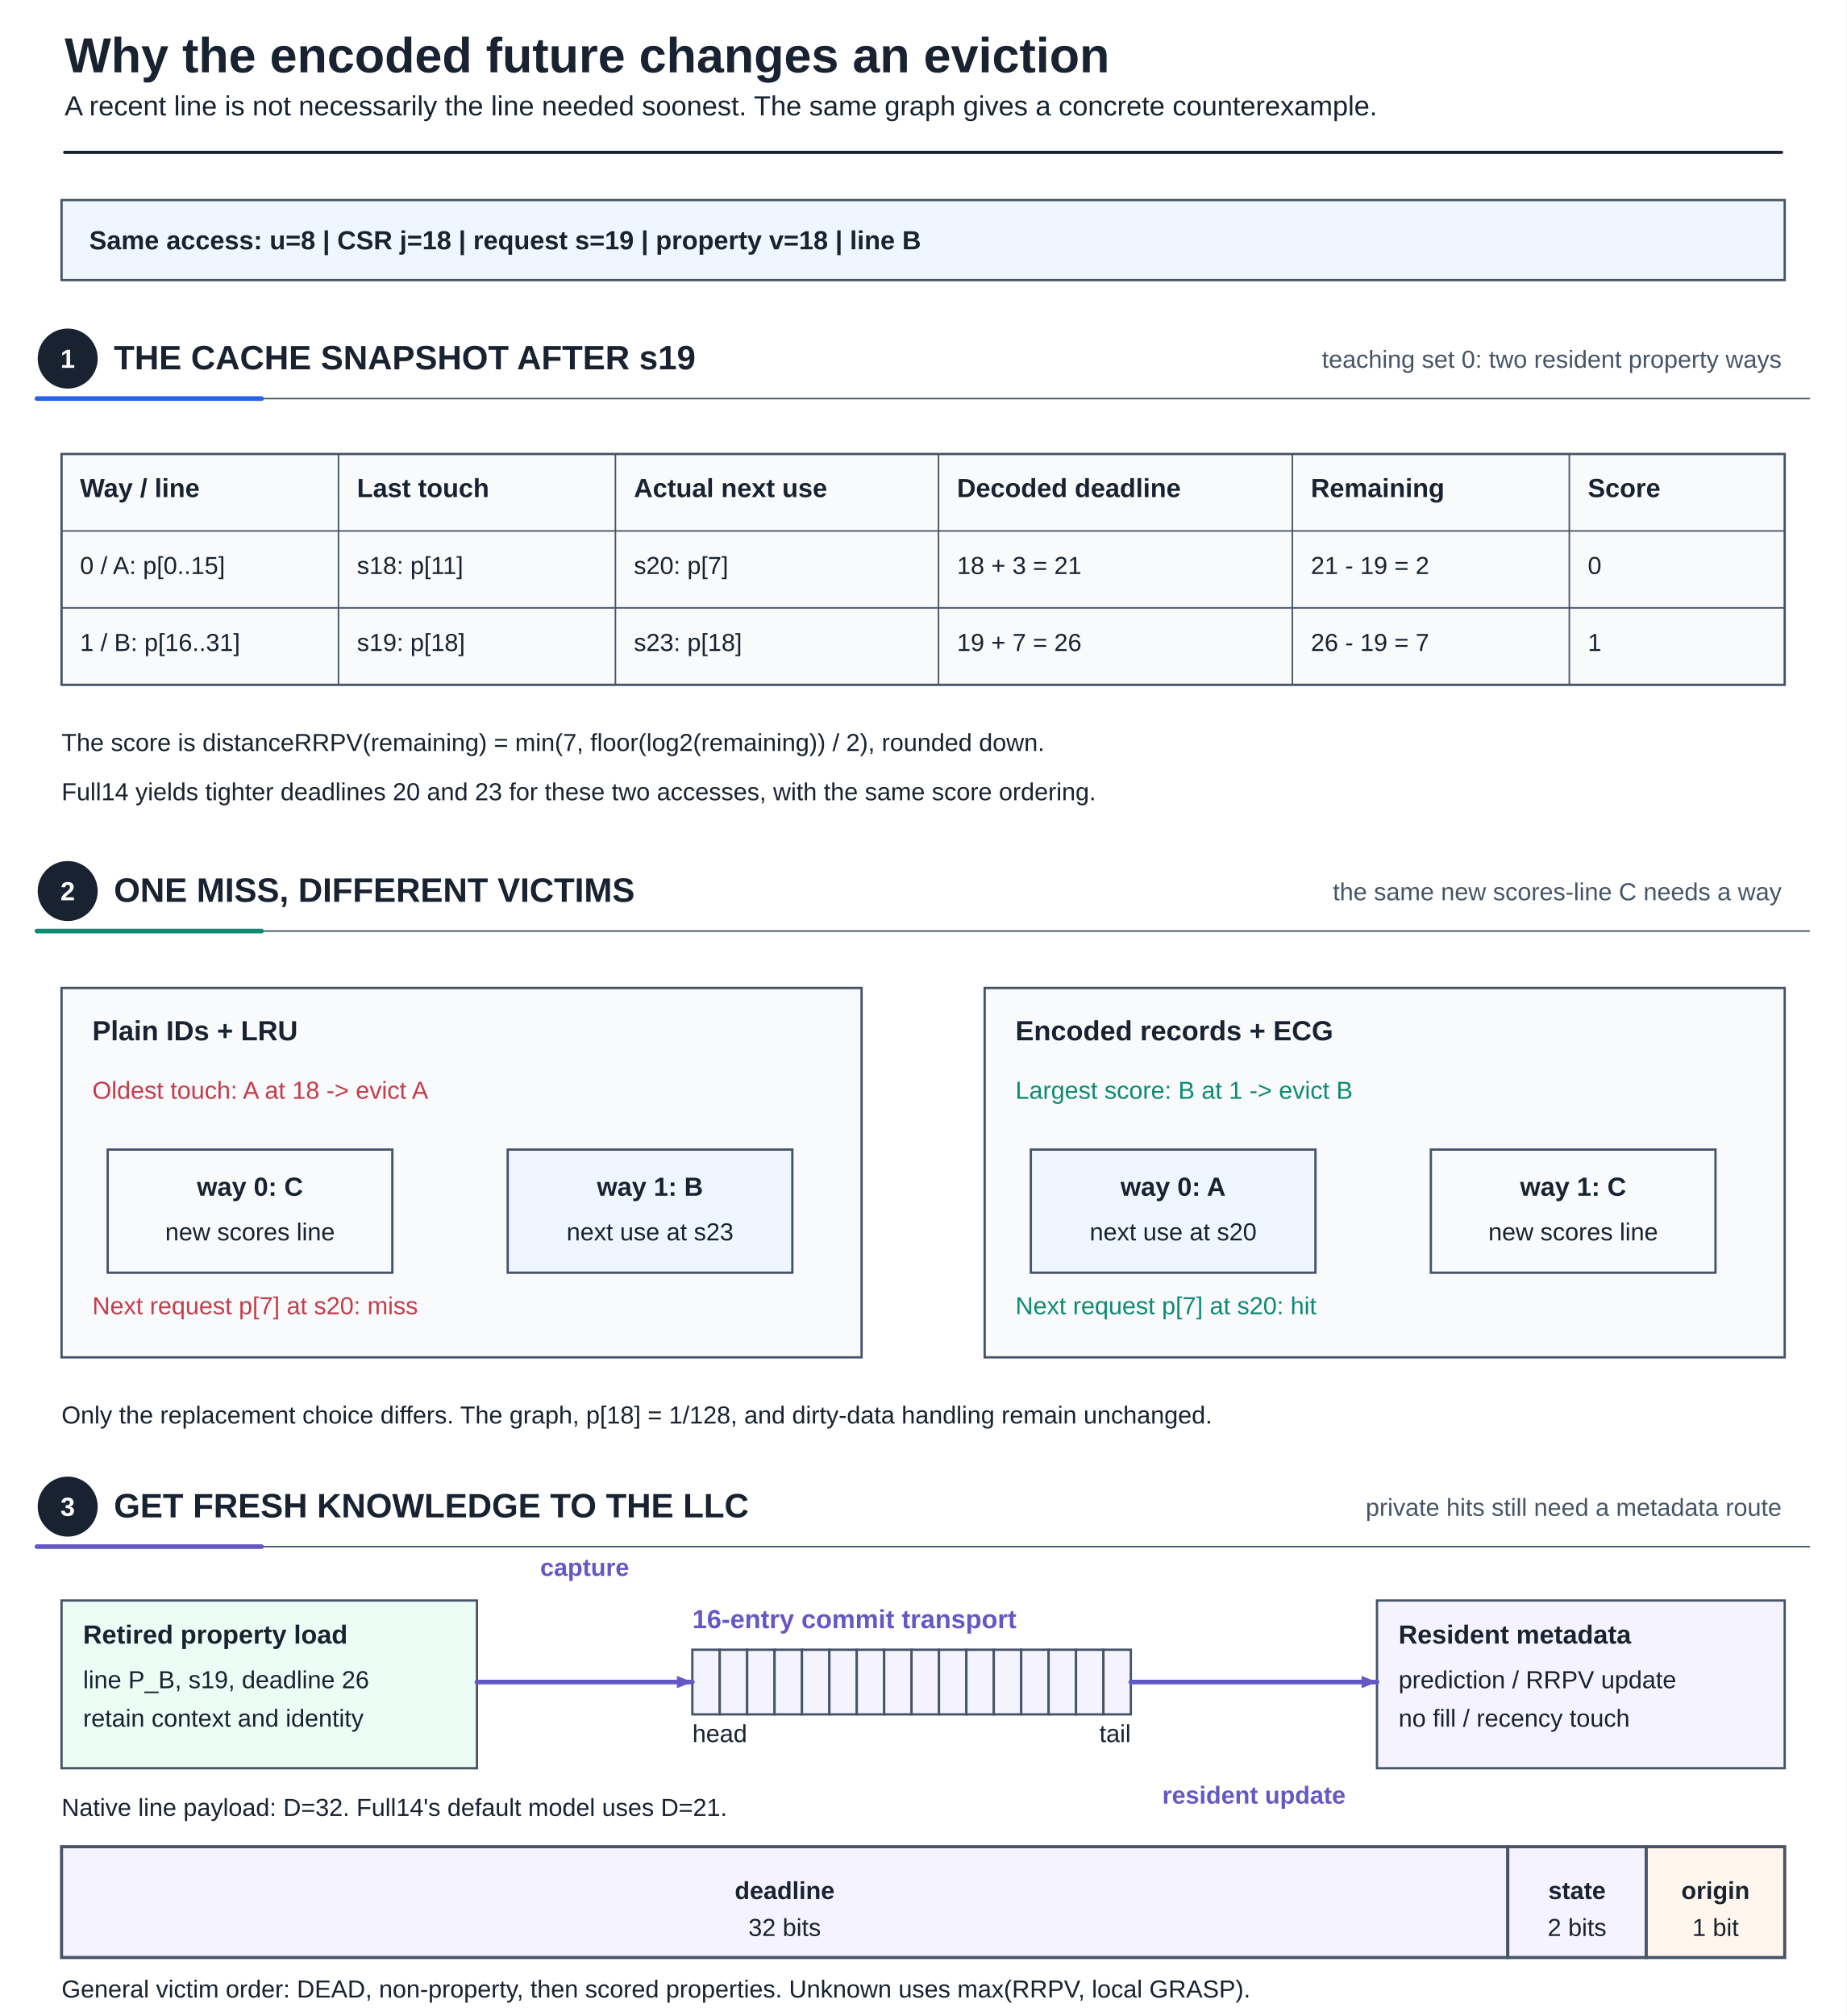
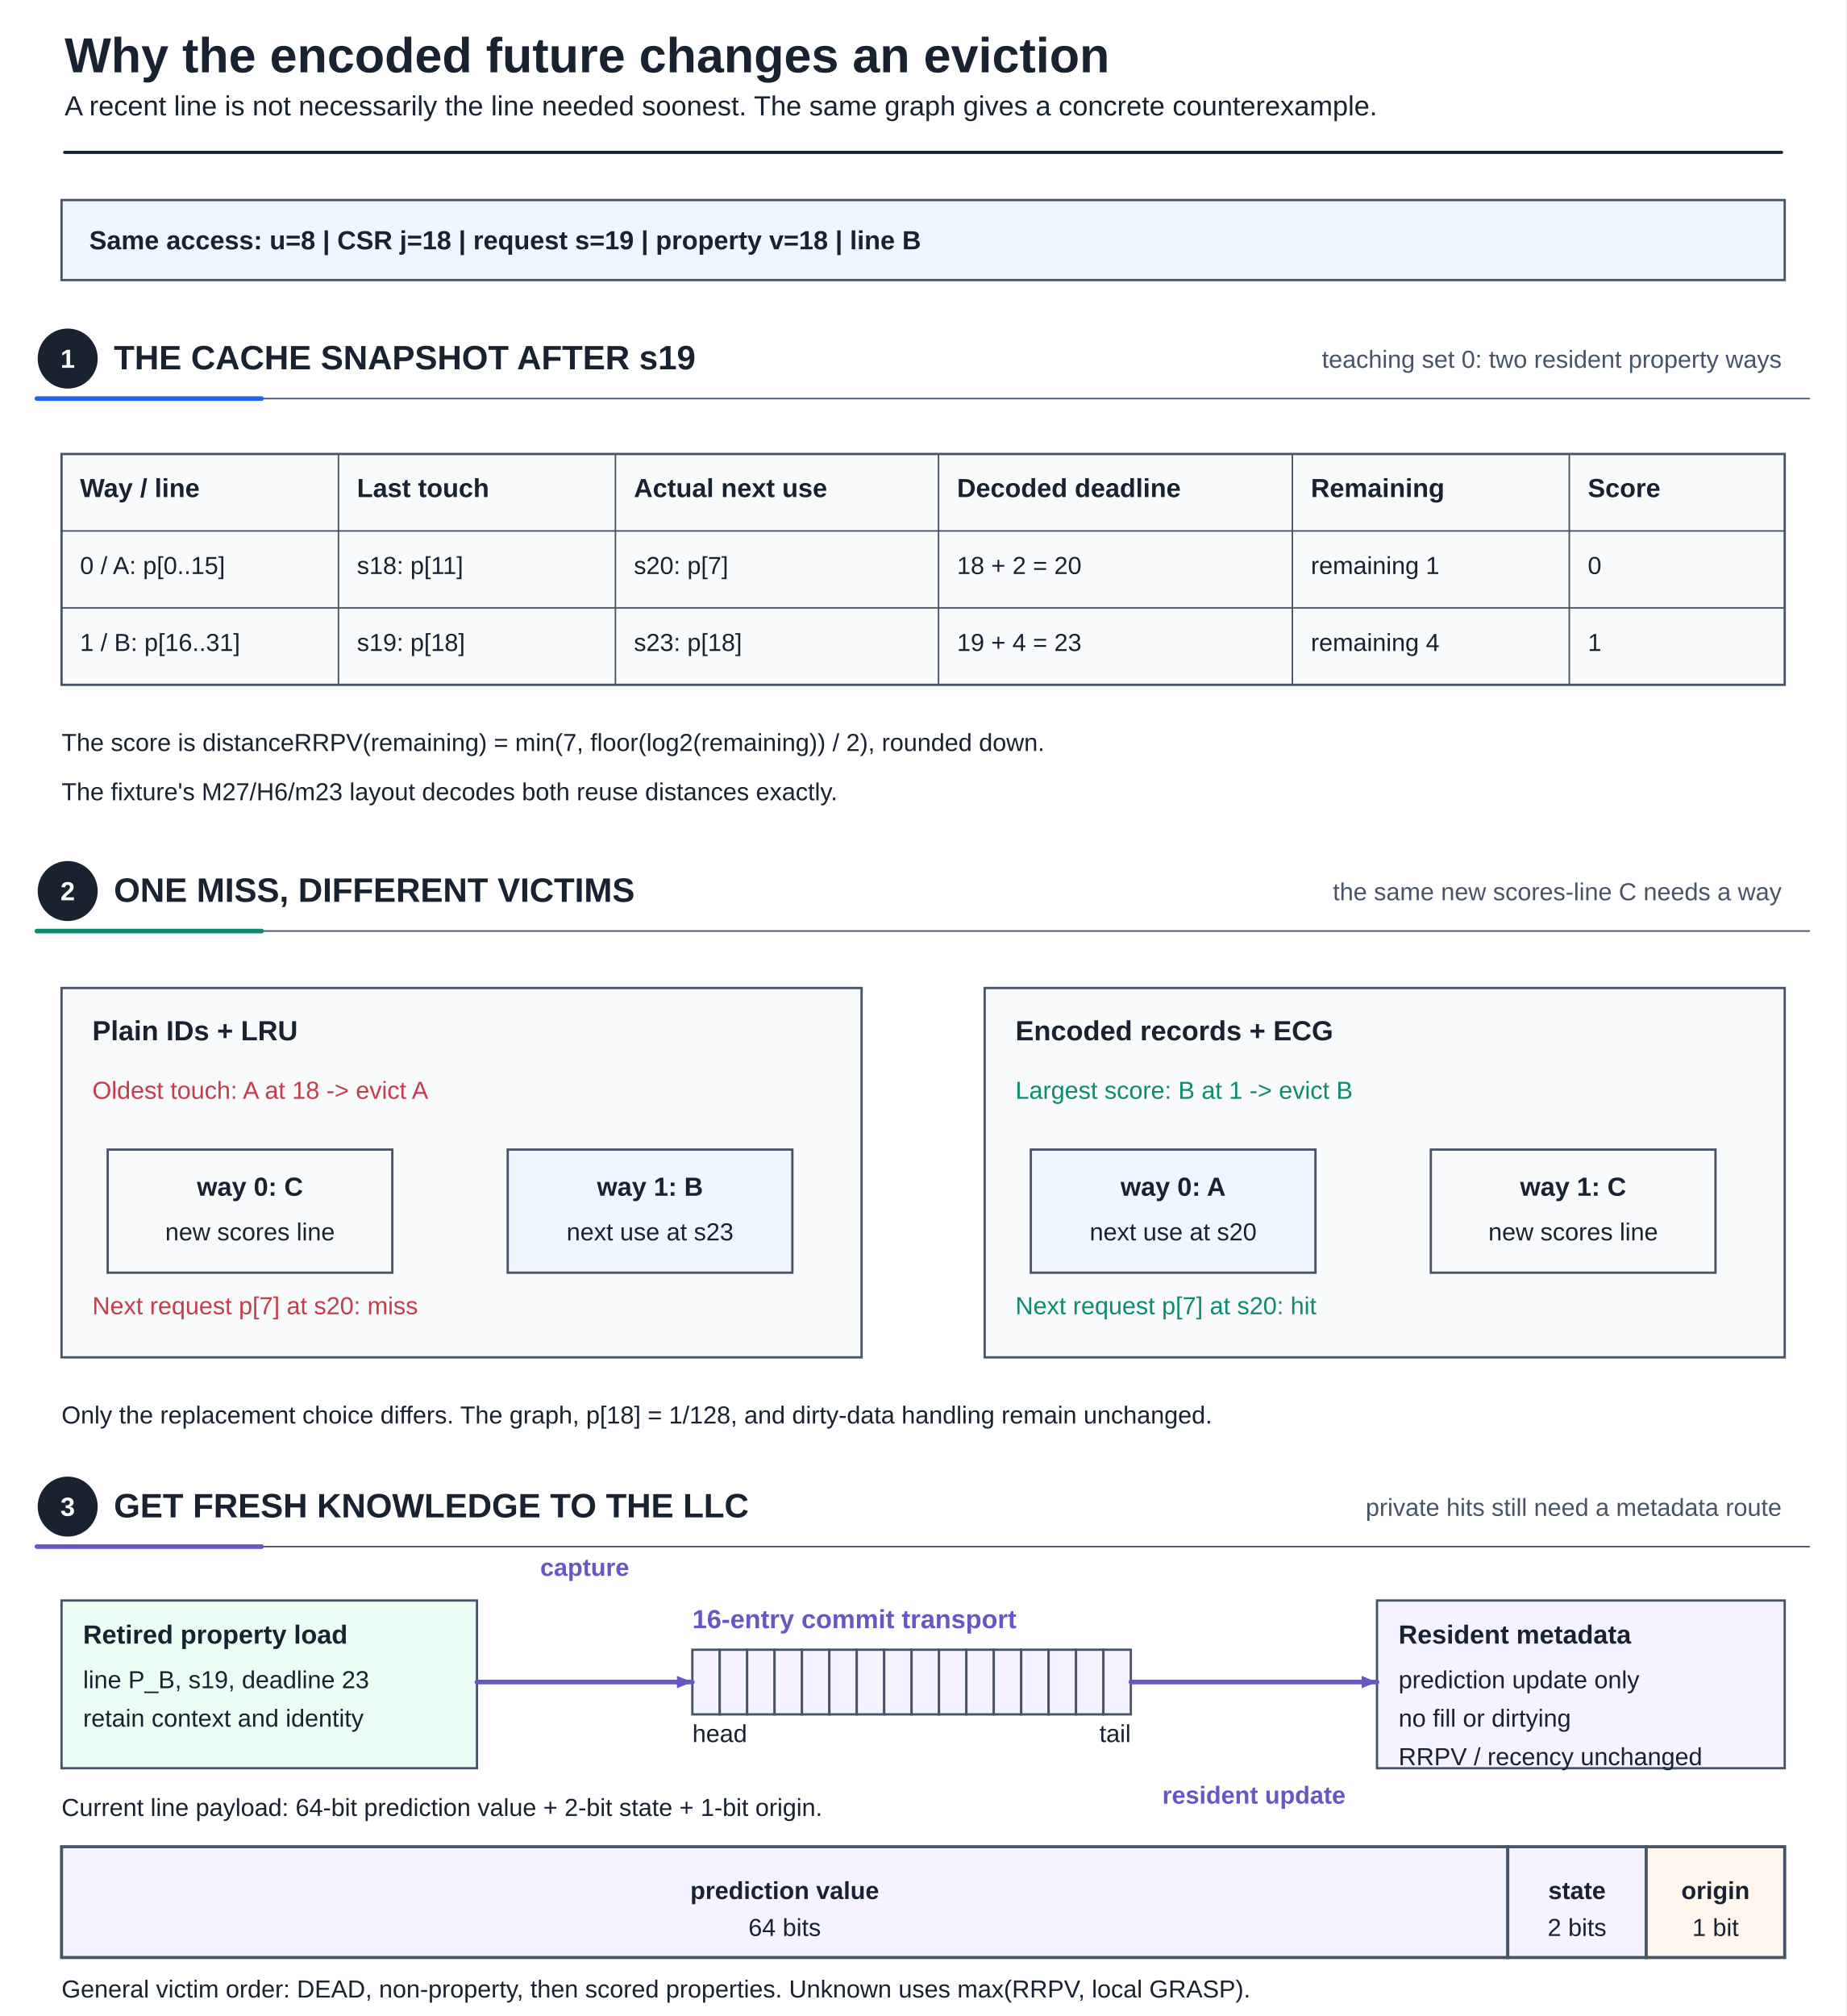
<svg xmlns="http://www.w3.org/2000/svg" width="1200" height="1310" viewBox="0 0 1200 1310" role="img" aria-labelledby="title desc" fill="#182230" data-figure-schema="ecg-public/v1">
  <defs>
    <marker id="arrow-blue" viewBox="0 0 10 8" markerWidth="11" markerHeight="8" refX="10" refY="4" orient="auto" markerUnits="userSpaceOnUse">
      <path d="M0 0 L10 4 L0 8 Z" fill="#2563EB" />
    </marker>
    <marker id="arrow-green" viewBox="0 0 10 8" markerWidth="11" markerHeight="8" refX="10" refY="4" orient="auto" markerUnits="userSpaceOnUse">
      <path d="M0 0 L10 4 L0 8 Z" fill="#0F8A72" />
    </marker>
    <marker id="arrow-amber" viewBox="0 0 10 8" markerWidth="11" markerHeight="8" refX="10" refY="4" orient="auto" markerUnits="userSpaceOnUse">
      <path d="M0 0 L10 4 L0 8 Z" fill="#C56A13" />
    </marker>
    <marker id="arrow-red" viewBox="0 0 10 8" markerWidth="11" markerHeight="8" refX="10" refY="4" orient="auto" markerUnits="userSpaceOnUse">
      <path d="M0 0 L10 4 L0 8 Z" fill="#C63C4A" />
    </marker>
    <marker id="arrow-purple" viewBox="0 0 10 8" markerWidth="11" markerHeight="8" refX="10" refY="4" orient="auto" markerUnits="userSpaceOnUse">
      <path d="M0 0 L10 4 L0 8 Z" fill="#6558C5" />
    </marker>
    <marker id="arrow-gray" viewBox="0 0 10 8" markerWidth="11" markerHeight="8" refX="10" refY="4" orient="auto" markerUnits="userSpaceOnUse">
      <path d="M0 0 L10 4 L0 8 Z" fill="#98A2B3" />
    </marker>
    <marker id="arrow-ink" viewBox="0 0 10 8" markerWidth="11" markerHeight="8" refX="10" refY="4" orient="auto" markerUnits="userSpaceOnUse">
      <path d="M0 0 L10 4 L0 8 Z" fill="#182230" />
    </marker>
    <style>
      :root { color-scheme: light dark; }
      @media (prefers-color-scheme: dark) {
        [fill="#FFFFFF"]{fill:#111827}[stroke="#FFFFFF"]{stroke:#111827}
        [fill="#F8FAFC"]{fill:#172033}[stroke="#F8FAFC"]{stroke:#172033}
        [fill="#EFF6FF"]{fill:#172554}[stroke="#EFF6FF"]{stroke:#172554}
        [fill="#ECFDF5"]{fill:#073B34}[stroke="#ECFDF5"]{stroke:#073B34}
        [fill="#FFF7ED"]{fill:#422A12}[stroke="#FFF7ED"]{stroke:#422A12}
        [fill="#FFF1F2"]{fill:#421B22}[stroke="#FFF1F2"]{stroke:#421B22}
        [fill="#F5F3FF"]{fill:#292349}[stroke="#F5F3FF"]{stroke:#292349}
        [fill="#182230"]{fill:#F8FAFC}[stroke="#182230"]{stroke:#F8FAFC}
        [fill="#475467"]{fill:#94A3B8}[stroke="#475467"]{stroke:#94A3B8}
        [fill="#98A2B3"]{fill:#A8B0BF}[stroke="#98A2B3"]{stroke:#A8B0BF}
        [fill="#2563EB"]{fill:#7FB0FF}[stroke="#2563EB"]{stroke:#7FB0FF}
        [fill="#0F8A72"]{fill:#5ED0B0}[stroke="#0F8A72"]{stroke:#5ED0B0}
        [fill="#C56A13"]{fill:#F0B36A}[stroke="#C56A13"]{stroke:#F0B36A}
        [fill="#6558C5"]{fill:#ADA4FF}[stroke="#6558C5"]{stroke:#ADA4FF}
        [fill="#C63C4A"]{fill:#F48B98}[stroke="#C63C4A"]{stroke:#F48B98}
      }
      .sans{font-family:"Liberation Sans","DejaVu Sans",Arial,sans-serif}
      .mono{font-family:"DejaVu Sans Mono","Liberation Mono",Consolas,monospace}
      .title{font-size:32px;font-weight:700}
      .subtitle{font-size:18px}
      .heading{font-size:22px;font-weight:700}
      .label{font-size:17px;font-weight:700}
      .body{font-size:16px}
</style>
  </defs>
  <rect x="0" y="0" width="1200" height="1310" fill="#FFFFFF" />
  <text x="42" y="47" text-anchor="start" class="sans title" fill="#182230" font-weight="700">Why the encoded future changes an eviction</text>
  <text x="42" y="75" text-anchor="start" class="sans subtitle" fill="#182230">A recent line is not necessarily the line needed soonest. The same graph gives a concrete counterexample.</text>
  <line x1="42" y1="99" x2="1158" y2="99" stroke="#182230" stroke-width="2" stroke-linecap="round" vector-effect="non-scaling-stroke" />
  <rect x="40" y="130" width="1120" height="52" rx="0" fill="#EFF6FF" stroke="#475467" stroke-width="1.5" data-shape="rect" data-x="40" data-y="130" data-width="1120" data-height="52" />
  <text x="58" y="162" text-anchor="start" class="sans label" fill="#182230" font-weight="700">Same access: u=8 | CSR j=18 | request s=19 | property v=18 | line B</text>
  <circle cx="44" cy="233" r="19" fill="#182230" stroke="#182230" stroke-width="1" />
  <text x="44" y="239" text-anchor="middle" class="sans label" fill="#FFFFFF" font-weight="700">1</text>
  <text x="74" y="240" text-anchor="start" class="sans heading" fill="#182230" font-weight="700">THE CACHE SNAPSHOT AFTER s19</text>
  <text x="1158" y="239" text-anchor="end" class="sans body" fill="#475467">teaching set 0: two resident property ways</text>
  <line x1="24" y1="259" x2="1176" y2="259" stroke="#475467" stroke-width="1" stroke-linecap="round" vector-effect="non-scaling-stroke" />
  <line x1="24" y1="259" x2="170" y2="259" stroke="#2563EB" stroke-width="3" stroke-linecap="round" vector-effect="non-scaling-stroke" />
  <rect x="40" y="295" width="1120" height="150" rx="0" fill="#F8FAFC" stroke="#475467" stroke-width="1.5" data-shape="rect" data-x="40" data-y="295" data-width="1120" data-height="150" />
  <line x1="40" y1="345.0" x2="1160" y2="345.0" stroke="#475467" stroke-width="1" stroke-linecap="round" vector-effect="non-scaling-stroke" />
  <line x1="40" y1="395.0" x2="1160" y2="395.0" stroke="#475467" stroke-width="1" stroke-linecap="round" vector-effect="non-scaling-stroke" />
  <text x="52" y="323" text-anchor="start" class="sans label" fill="#182230" font-weight="700">Way / line</text>
  <text x="52" y="373" text-anchor="start" class="sans body" fill="#182230">0 / A: p[0..15]</text>
  <text x="52" y="423" text-anchor="start" class="sans body" fill="#182230">1 / B: p[16..31]</text>
  <line x1="220" y1="295" x2="220" y2="445" stroke="#475467" stroke-width="1" stroke-linecap="round" vector-effect="non-scaling-stroke" />
  <text x="232" y="323" text-anchor="start" class="sans label" fill="#182230" font-weight="700">Last touch</text>
  <text x="232" y="373" text-anchor="start" class="sans body" fill="#182230">s18: p[11]</text>
  <text x="232" y="423" text-anchor="start" class="sans body" fill="#182230">s19: p[18]</text>
  <line x1="400" y1="295" x2="400" y2="445" stroke="#475467" stroke-width="1" stroke-linecap="round" vector-effect="non-scaling-stroke" />
  <text x="412" y="323" text-anchor="start" class="sans label" fill="#182230" font-weight="700">Actual next use</text>
  <text x="412" y="373" text-anchor="start" class="sans body" fill="#182230">s20: p[7]</text>
  <text x="412" y="423" text-anchor="start" class="sans body" fill="#182230">s23: p[18]</text>
  <line x1="610" y1="295" x2="610" y2="445" stroke="#475467" stroke-width="1" stroke-linecap="round" vector-effect="non-scaling-stroke" />
  <text x="622" y="323" text-anchor="start" class="sans label" fill="#182230" font-weight="700">Decoded deadline</text>
-   <text x="622" y="373" text-anchor="start" class="sans body" fill="#182230">18 + 3 = 21</text>
-   <text x="622" y="423" text-anchor="start" class="sans body" fill="#182230">19 + 7 = 26</text>
+   <text x="622" y="373" text-anchor="start" class="sans body" fill="#182230">18 + 2 = 20</text>
+   <text x="622" y="423" text-anchor="start" class="sans body" fill="#182230">19 + 4 = 23</text>
  <line x1="840" y1="295" x2="840" y2="445" stroke="#475467" stroke-width="1" stroke-linecap="round" vector-effect="non-scaling-stroke" />
  <text x="852" y="323" text-anchor="start" class="sans label" fill="#182230" font-weight="700">Remaining</text>
-   <text x="852" y="373" text-anchor="start" class="sans body" fill="#182230">21 - 19 = 2</text>
-   <text x="852" y="423" text-anchor="start" class="sans body" fill="#182230">26 - 19 = 7</text>
+   <text x="852" y="373" text-anchor="start" class="sans body" fill="#182230">remaining 1</text>
+   <text x="852" y="423" text-anchor="start" class="sans body" fill="#182230">remaining 4</text>
  <line x1="1020" y1="295" x2="1020" y2="445" stroke="#475467" stroke-width="1" stroke-linecap="round" vector-effect="non-scaling-stroke" />
  <text x="1032" y="323" text-anchor="start" class="sans label" fill="#182230" font-weight="700">Score</text>
  <text x="1032" y="373" text-anchor="start" class="sans body" fill="#182230">0</text>
  <text x="1032" y="423" text-anchor="start" class="sans body" fill="#182230">1</text>
  <text x="40" y="488" text-anchor="start" class="sans body" fill="#182230">The score is distanceRRPV(remaining) = min(7, floor(log2(remaining)) / 2), rounded down.</text>
-   <text x="40" y="520" text-anchor="start" class="sans body" fill="#182230">Full14 yields tighter deadlines 20 and 23 for these two accesses, with the same score ordering.</text>
+   <text x="40" y="520" text-anchor="start" class="sans body" fill="#182230">The fixture's M27/H6/m23 layout decodes both reuse distances exactly.</text>
  <circle cx="44" cy="579" r="19" fill="#182230" stroke="#182230" stroke-width="1" />
  <text x="44" y="585" text-anchor="middle" class="sans label" fill="#FFFFFF" font-weight="700">2</text>
  <text x="74" y="586" text-anchor="start" class="sans heading" fill="#182230" font-weight="700">ONE MISS, DIFFERENT VICTIMS</text>
  <text x="1158" y="585" text-anchor="end" class="sans body" fill="#475467">the same new scores-line C needs a way</text>
  <line x1="24" y1="605" x2="1176" y2="605" stroke="#475467" stroke-width="1" stroke-linecap="round" vector-effect="non-scaling-stroke" />
  <line x1="24" y1="605" x2="170" y2="605" stroke="#0F8A72" stroke-width="3" stroke-linecap="round" vector-effect="non-scaling-stroke" />
  <rect x="40" y="642" width="520" height="240" rx="0" fill="#F8FAFC" stroke="#475467" stroke-width="1.5" data-shape="rect" data-x="40" data-y="642" data-width="520" data-height="240" />
  <text x="60" y="676" text-anchor="start" class="sans subtitle" fill="#182230" font-weight="700">Plain IDs + LRU</text>
  <rect x="640" y="642" width="520" height="240" rx="0" fill="#F8FAFC" stroke="#475467" stroke-width="1.5" data-shape="rect" data-x="640" data-y="642" data-width="520" data-height="240" />
  <text x="660" y="676" text-anchor="start" class="sans subtitle" fill="#182230" font-weight="700">Encoded records + ECG</text>
  <text x="60" y="714" text-anchor="start" class="sans body" fill="#C63C4A">Oldest touch: A at 18 -&gt; evict A</text>
  <text x="660" y="714" text-anchor="start" class="sans body" fill="#0F8A72">Largest score: B at 1 -&gt; evict B</text>
  <rect x="70" y="747" width="185" height="80" rx="0" fill="#F8FAFC" stroke="#475467" stroke-width="1.5" data-shape="rect" data-x="70" data-y="747" data-width="185" data-height="80" />
  <text x="162.5" y="777" text-anchor="middle" class="sans label" fill="#182230" font-weight="700">way 0: C</text>
  <text x="162.5" y="806" text-anchor="middle" class="sans body" fill="#182230">new scores line</text>
  <rect x="330" y="747" width="185" height="80" rx="0" fill="#EFF6FF" stroke="#475467" stroke-width="1.5" data-shape="rect" data-x="330" data-y="747" data-width="185" data-height="80" />
  <text x="422.5" y="777" text-anchor="middle" class="sans label" fill="#182230" font-weight="700">way 1: B</text>
  <text x="422.5" y="806" text-anchor="middle" class="sans body" fill="#182230">next use at s23</text>
  <rect x="670" y="747" width="185" height="80" rx="0" fill="#EFF6FF" stroke="#475467" stroke-width="1.5" data-shape="rect" data-x="670" data-y="747" data-width="185" data-height="80" />
  <text x="762.5" y="777" text-anchor="middle" class="sans label" fill="#182230" font-weight="700">way 0: A</text>
  <text x="762.5" y="806" text-anchor="middle" class="sans body" fill="#182230">next use at s20</text>
  <rect x="930" y="747" width="185" height="80" rx="0" fill="#F8FAFC" stroke="#475467" stroke-width="1.5" data-shape="rect" data-x="930" data-y="747" data-width="185" data-height="80" />
  <text x="1022.5" y="777" text-anchor="middle" class="sans label" fill="#182230" font-weight="700">way 1: C</text>
  <text x="1022.5" y="806" text-anchor="middle" class="sans body" fill="#182230">new scores line</text>
  <text x="60" y="854" text-anchor="start" class="sans body" fill="#C63C4A">Next request p[7] at s20: miss</text>
  <text x="660" y="854" text-anchor="start" class="sans body" fill="#0F8A72">Next request p[7] at s20: hit</text>
  <text x="40" y="925" text-anchor="start" class="sans body" fill="#182230">Only the replacement choice differs. The graph, p[18] = 1/128, and dirty-data handling remain unchanged.</text>
  <circle cx="44" cy="979" r="19" fill="#182230" stroke="#182230" stroke-width="1" />
  <text x="44" y="985" text-anchor="middle" class="sans label" fill="#FFFFFF" font-weight="700">3</text>
  <text x="74" y="986" text-anchor="start" class="sans heading" fill="#182230" font-weight="700">GET FRESH KNOWLEDGE TO THE LLC</text>
  <text x="1158" y="985" text-anchor="end" class="sans body" fill="#475467">private hits still need a metadata route</text>
  <line x1="24" y1="1005" x2="1176" y2="1005" stroke="#475467" stroke-width="1" stroke-linecap="round" vector-effect="non-scaling-stroke" />
  <line x1="24" y1="1005" x2="170" y2="1005" stroke="#6558C5" stroke-width="3" stroke-linecap="round" vector-effect="non-scaling-stroke" />
  <rect x="40" y="1040" width="270" height="109" rx="0" fill="#ECFDF5" stroke="#475467" stroke-width="1.5" data-shape="rect" data-x="40" data-y="1040" data-width="270" data-height="109" />
  <text x="54" y="1068" text-anchor="start" class="sans label" fill="#182230" font-weight="700">Retired property load</text>
-   <text x="54" y="1097" text-anchor="start" class="sans body" fill="#182230">line P_B, s19, deadline 26</text>
+   <text x="54" y="1097" text-anchor="start" class="sans body" fill="#182230">line P_B, s19, deadline 23</text>
  <text x="54" y="1122" text-anchor="start" class="sans body" fill="#182230">retain context and identity</text>
  <text x="450" y="1058" text-anchor="start" class="sans label" fill="#6558C5" font-weight="700">16-entry commit transport</text>
  <rect x="450.0" y="1072" width="17.812" height="42" rx="0" fill="#F5F3FF" stroke="#475467" stroke-width="1.5" data-shape="rect" data-x="450.0" data-y="1072" data-width="17.8125" data-height="42" />
  <rect x="467.812" y="1072" width="17.812" height="42" rx="0" fill="#F5F3FF" stroke="#475467" stroke-width="1.5" data-shape="rect" data-x="467.8125" data-y="1072" data-width="17.8125" data-height="42" />
  <rect x="485.625" y="1072" width="17.812" height="42" rx="0" fill="#F5F3FF" stroke="#475467" stroke-width="1.5" data-shape="rect" data-x="485.625" data-y="1072" data-width="17.8125" data-height="42" />
  <rect x="503.438" y="1072" width="17.812" height="42" rx="0" fill="#F5F3FF" stroke="#475467" stroke-width="1.5" data-shape="rect" data-x="503.4375" data-y="1072" data-width="17.8125" data-height="42" />
  <rect x="521.25" y="1072" width="17.812" height="42" rx="0" fill="#F5F3FF" stroke="#475467" stroke-width="1.5" data-shape="rect" data-x="521.25" data-y="1072" data-width="17.8125" data-height="42" />
  <rect x="539.062" y="1072" width="17.812" height="42" rx="0" fill="#F5F3FF" stroke="#475467" stroke-width="1.5" data-shape="rect" data-x="539.0625" data-y="1072" data-width="17.8125" data-height="42" />
  <rect x="556.875" y="1072" width="17.812" height="42" rx="0" fill="#F5F3FF" stroke="#475467" stroke-width="1.5" data-shape="rect" data-x="556.875" data-y="1072" data-width="17.8125" data-height="42" />
  <rect x="574.688" y="1072" width="17.812" height="42" rx="0" fill="#F5F3FF" stroke="#475467" stroke-width="1.5" data-shape="rect" data-x="574.6875" data-y="1072" data-width="17.8125" data-height="42" />
  <rect x="592.5" y="1072" width="17.812" height="42" rx="0" fill="#F5F3FF" stroke="#475467" stroke-width="1.5" data-shape="rect" data-x="592.5" data-y="1072" data-width="17.8125" data-height="42" />
  <rect x="610.312" y="1072" width="17.812" height="42" rx="0" fill="#F5F3FF" stroke="#475467" stroke-width="1.5" data-shape="rect" data-x="610.3125" data-y="1072" data-width="17.8125" data-height="42" />
  <rect x="628.125" y="1072" width="17.812" height="42" rx="0" fill="#F5F3FF" stroke="#475467" stroke-width="1.5" data-shape="rect" data-x="628.125" data-y="1072" data-width="17.8125" data-height="42" />
  <rect x="645.938" y="1072" width="17.812" height="42" rx="0" fill="#F5F3FF" stroke="#475467" stroke-width="1.5" data-shape="rect" data-x="645.9375" data-y="1072" data-width="17.8125" data-height="42" />
  <rect x="663.75" y="1072" width="17.812" height="42" rx="0" fill="#F5F3FF" stroke="#475467" stroke-width="1.5" data-shape="rect" data-x="663.75" data-y="1072" data-width="17.8125" data-height="42" />
  <rect x="681.562" y="1072" width="17.812" height="42" rx="0" fill="#F5F3FF" stroke="#475467" stroke-width="1.5" data-shape="rect" data-x="681.5625" data-y="1072" data-width="17.8125" data-height="42" />
  <rect x="699.375" y="1072" width="17.812" height="42" rx="0" fill="#F5F3FF" stroke="#475467" stroke-width="1.5" data-shape="rect" data-x="699.375" data-y="1072" data-width="17.8125" data-height="42" />
  <rect x="717.188" y="1072" width="17.812" height="42" rx="0" fill="#F5F3FF" stroke="#475467" stroke-width="1.5" data-shape="rect" data-x="717.1875" data-y="1072" data-width="17.8125" data-height="42" />
  <text x="450" y="1132" text-anchor="start" class="sans body" fill="#182230">head</text>
  <text x="735" y="1132" text-anchor="end" class="sans body" fill="#182230">tail</text>
  <rect x="895" y="1040" width="265" height="109" rx="0" fill="#F5F3FF" stroke="#475467" stroke-width="1.5" data-shape="rect" data-x="895" data-y="1040" data-width="265" data-height="109" />
  <text x="909" y="1068" text-anchor="start" class="sans label" fill="#182230" font-weight="700">Resident metadata</text>
-   <text x="909" y="1097" text-anchor="start" class="sans body" fill="#182230">prediction / RRPV update</text>
-   <text x="909" y="1122" text-anchor="start" class="sans body" fill="#182230">no fill / recency touch</text>
+   <text x="909" y="1097" text-anchor="start" class="sans body" fill="#182230">prediction update only</text>
+   <text x="909" y="1122" text-anchor="start" class="sans body" fill="#182230">no fill or dirtying</text>
+   <text x="909" y="1147" text-anchor="start" class="sans body" fill="#182230">RRPV / recency unchanged</text>
  <path d="M310 1093 L450 1093" fill="none" stroke="#6558C5" stroke-width="3" stroke-linecap="round" stroke-linejoin="round" vector-effect="non-scaling-stroke" marker-end="url(#arrow-purple)" data-flow-kind="control" data-flow-underlay="false" data-flow-label="capture" />
  <rect x="343.08" y="1007.00" width="73.84" height="22" rx="3" fill="#FFFFFF" fill-opacity="0.96" data-label-background="true" />
  <text x="380" y="1024" text-anchor="middle" class="sans body" fill="#6558C5" font-weight="700">capture</text>
  <path d="M735 1093 L895 1093" fill="none" stroke="#6558C5" stroke-width="3" stroke-linecap="round" stroke-linejoin="round" vector-effect="non-scaling-stroke" marker-end="url(#arrow-purple)" data-flow-kind="control" data-flow-underlay="false" data-flow-label="resident update" />
  <rect x="741.60" y="1155.00" width="146.80" height="22" rx="3" fill="#FFFFFF" fill-opacity="0.96" data-label-background="true" />
  <text x="815" y="1172" text-anchor="middle" class="sans body" fill="#6558C5" font-weight="700">resident update</text>
-   <text x="40" y="1180" text-anchor="start" class="sans body" fill="#182230">Native line payload: D=32. Full14's default model uses D=21.</text>
+   <text x="40" y="1180" text-anchor="start" class="sans body" fill="#182230">Current line payload: 64-bit prediction value + 2-bit state + 1-bit origin.</text>
  <rect x="40" y="1200" width="940.0" height="72" rx="0" fill="#F5F3FF" stroke="#475467" stroke-width="2" data-shape="rect" data-x="40" data-y="1200" data-width="940.0" data-height="72" />
-   <text x="510.0" y="1234.0" text-anchor="middle" class="sans body" fill="#182230" font-weight="700">deadline</text>
-   <text x="510.0" y="1258.0" text-anchor="middle" class="sans body" fill="#182230">32 bits</text>
+   <text x="510.0" y="1234.0" text-anchor="middle" class="sans body" fill="#182230" font-weight="700">prediction value</text>
+   <text x="510.0" y="1258.0" text-anchor="middle" class="sans body" fill="#182230">64 bits</text>
  <rect x="980.0" y="1200" width="90.0" height="72" rx="0" fill="#F5F3FF" stroke="#475467" stroke-width="2" data-shape="rect" data-x="980.0" data-y="1200" data-width="90.0" data-height="72" />
  <text x="1025.0" y="1234.0" text-anchor="middle" class="sans body" fill="#182230" font-weight="700">state</text>
  <text x="1025.0" y="1258.0" text-anchor="middle" class="sans body" fill="#182230">2 bits</text>
  <rect x="1070.0" y="1200" width="90.0" height="72" rx="0" fill="#FFF7ED" stroke="#475467" stroke-width="2" data-shape="rect" data-x="1070.0" data-y="1200" data-width="90.0" data-height="72" />
  <text x="1115.0" y="1234.0" text-anchor="middle" class="sans body" fill="#182230" font-weight="700">origin</text>
  <text x="1115.0" y="1258.0" text-anchor="middle" class="sans body" fill="#182230">1 bit</text>
  <text x="40" y="1298" text-anchor="start" class="sans body" fill="#182230">General victim order: DEAD, non-property, then scored properties. Unknown uses max(RRPV, local GRASP).</text>
</svg>
